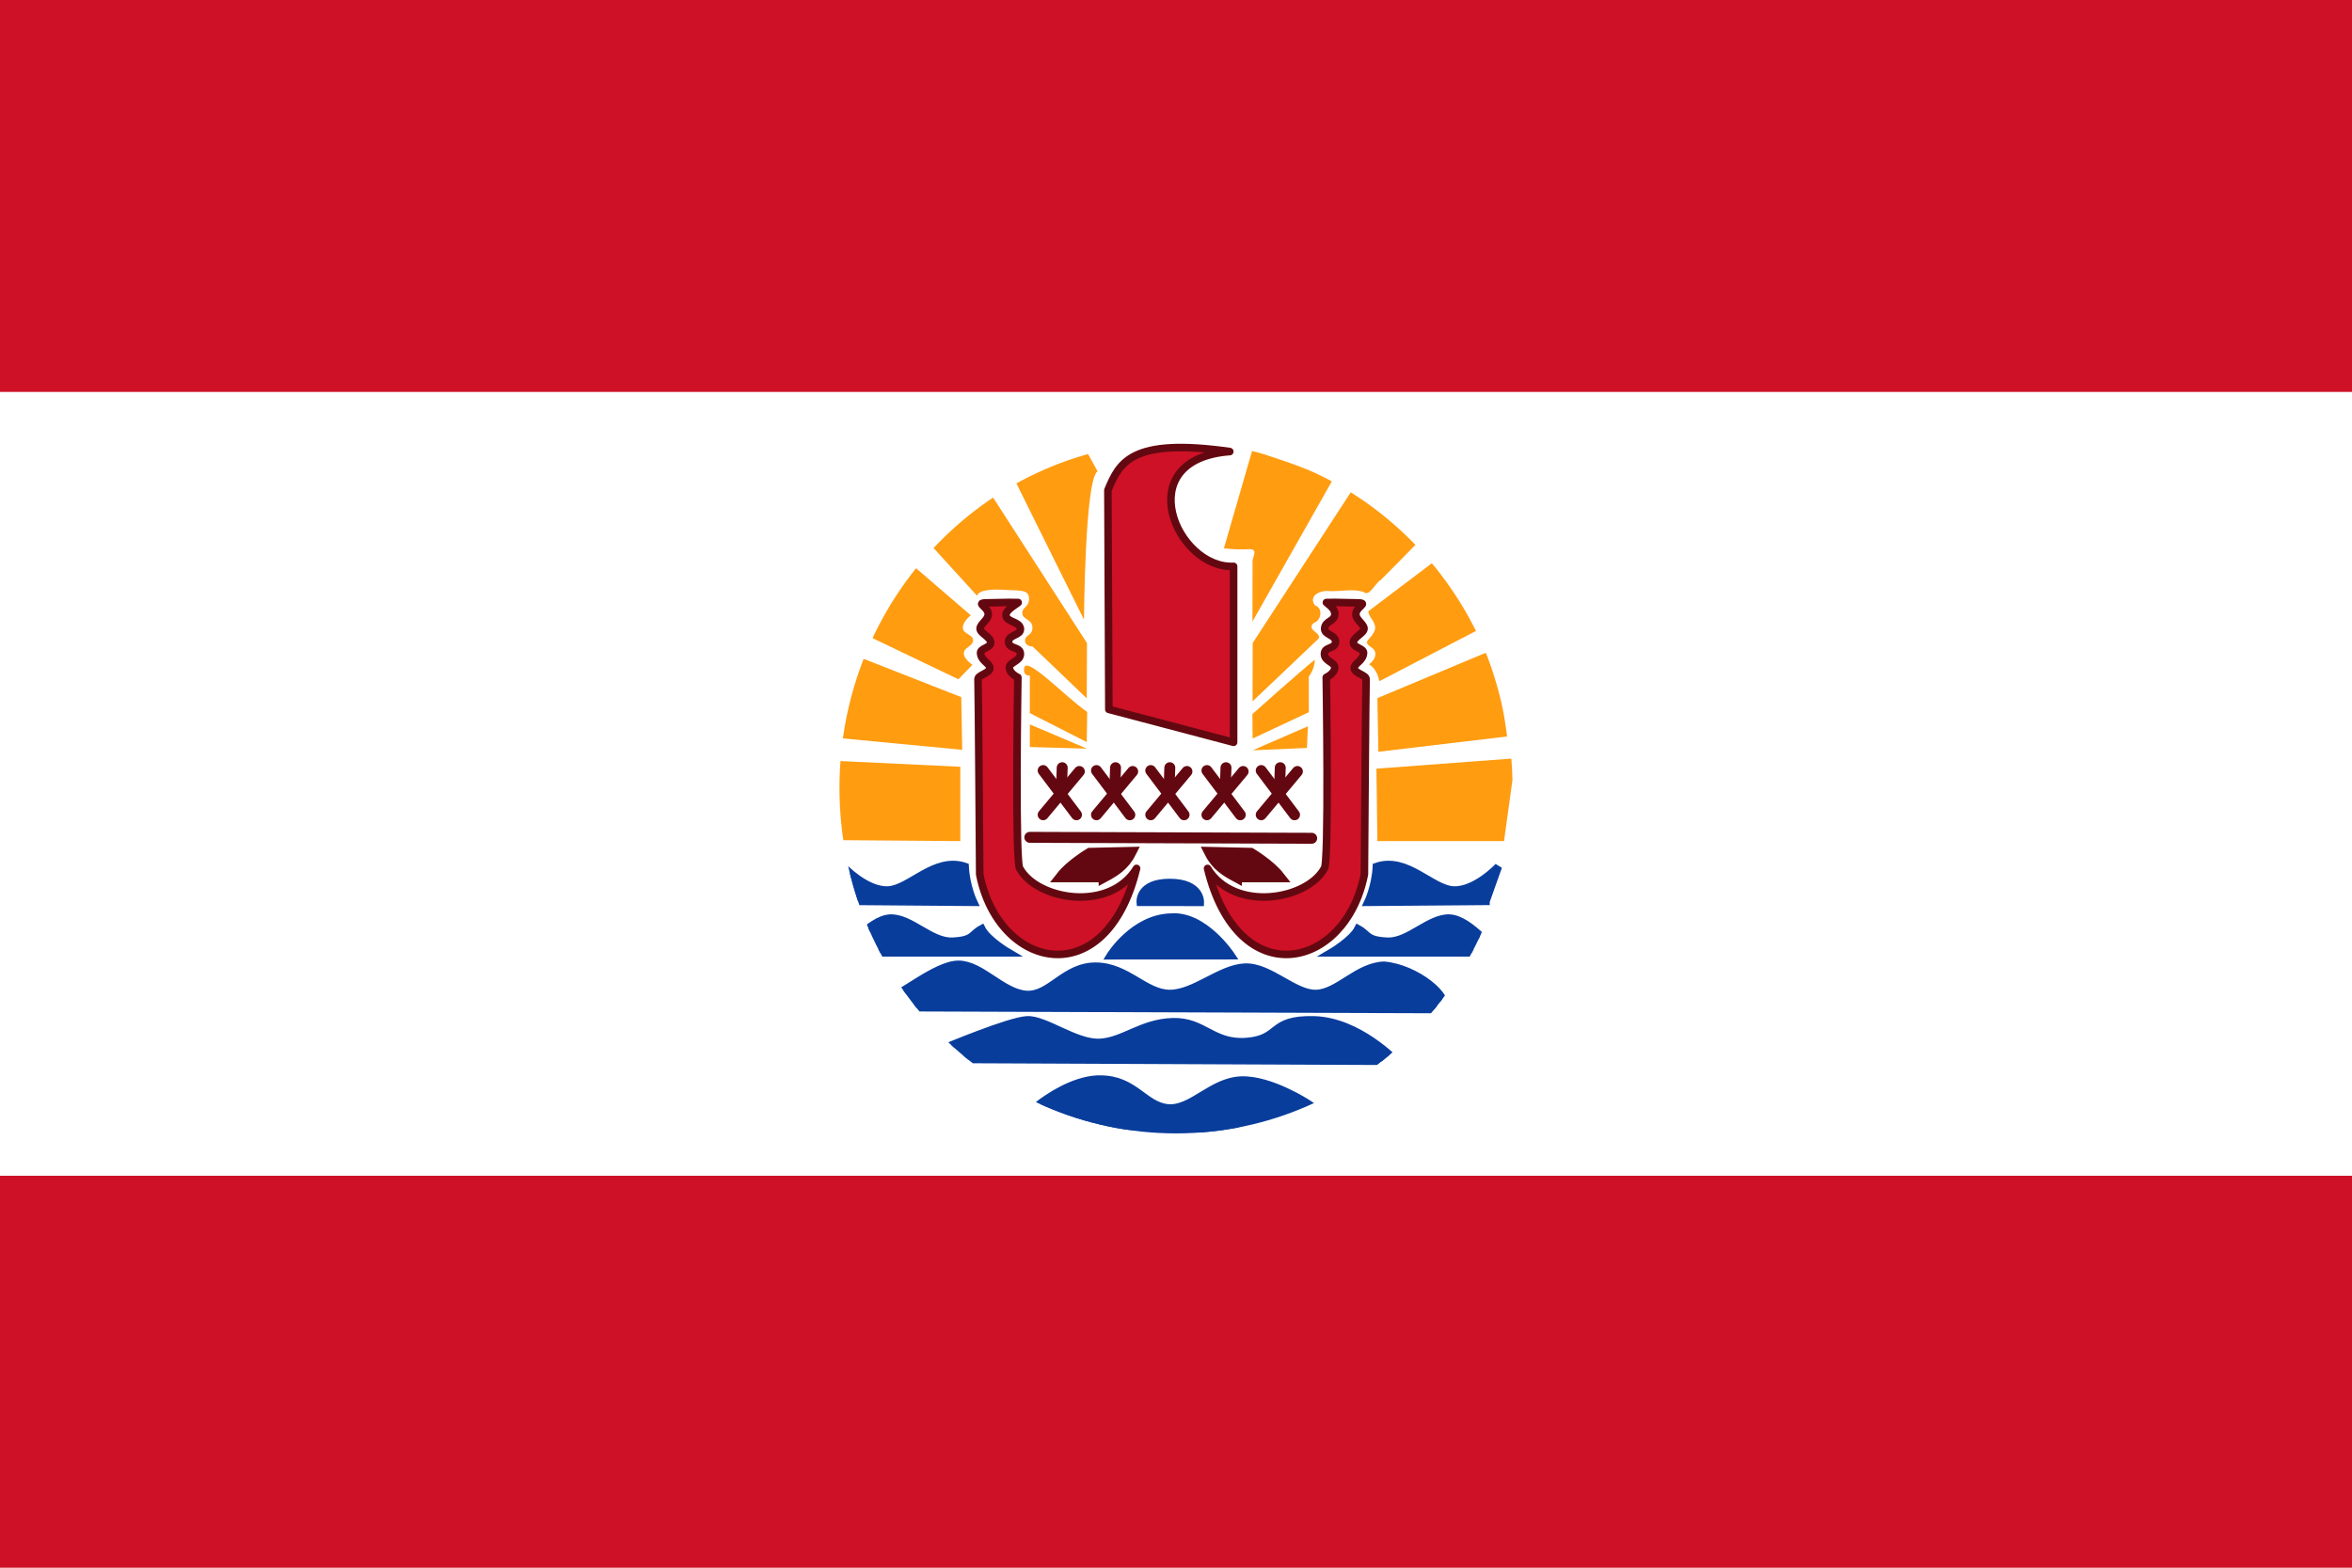
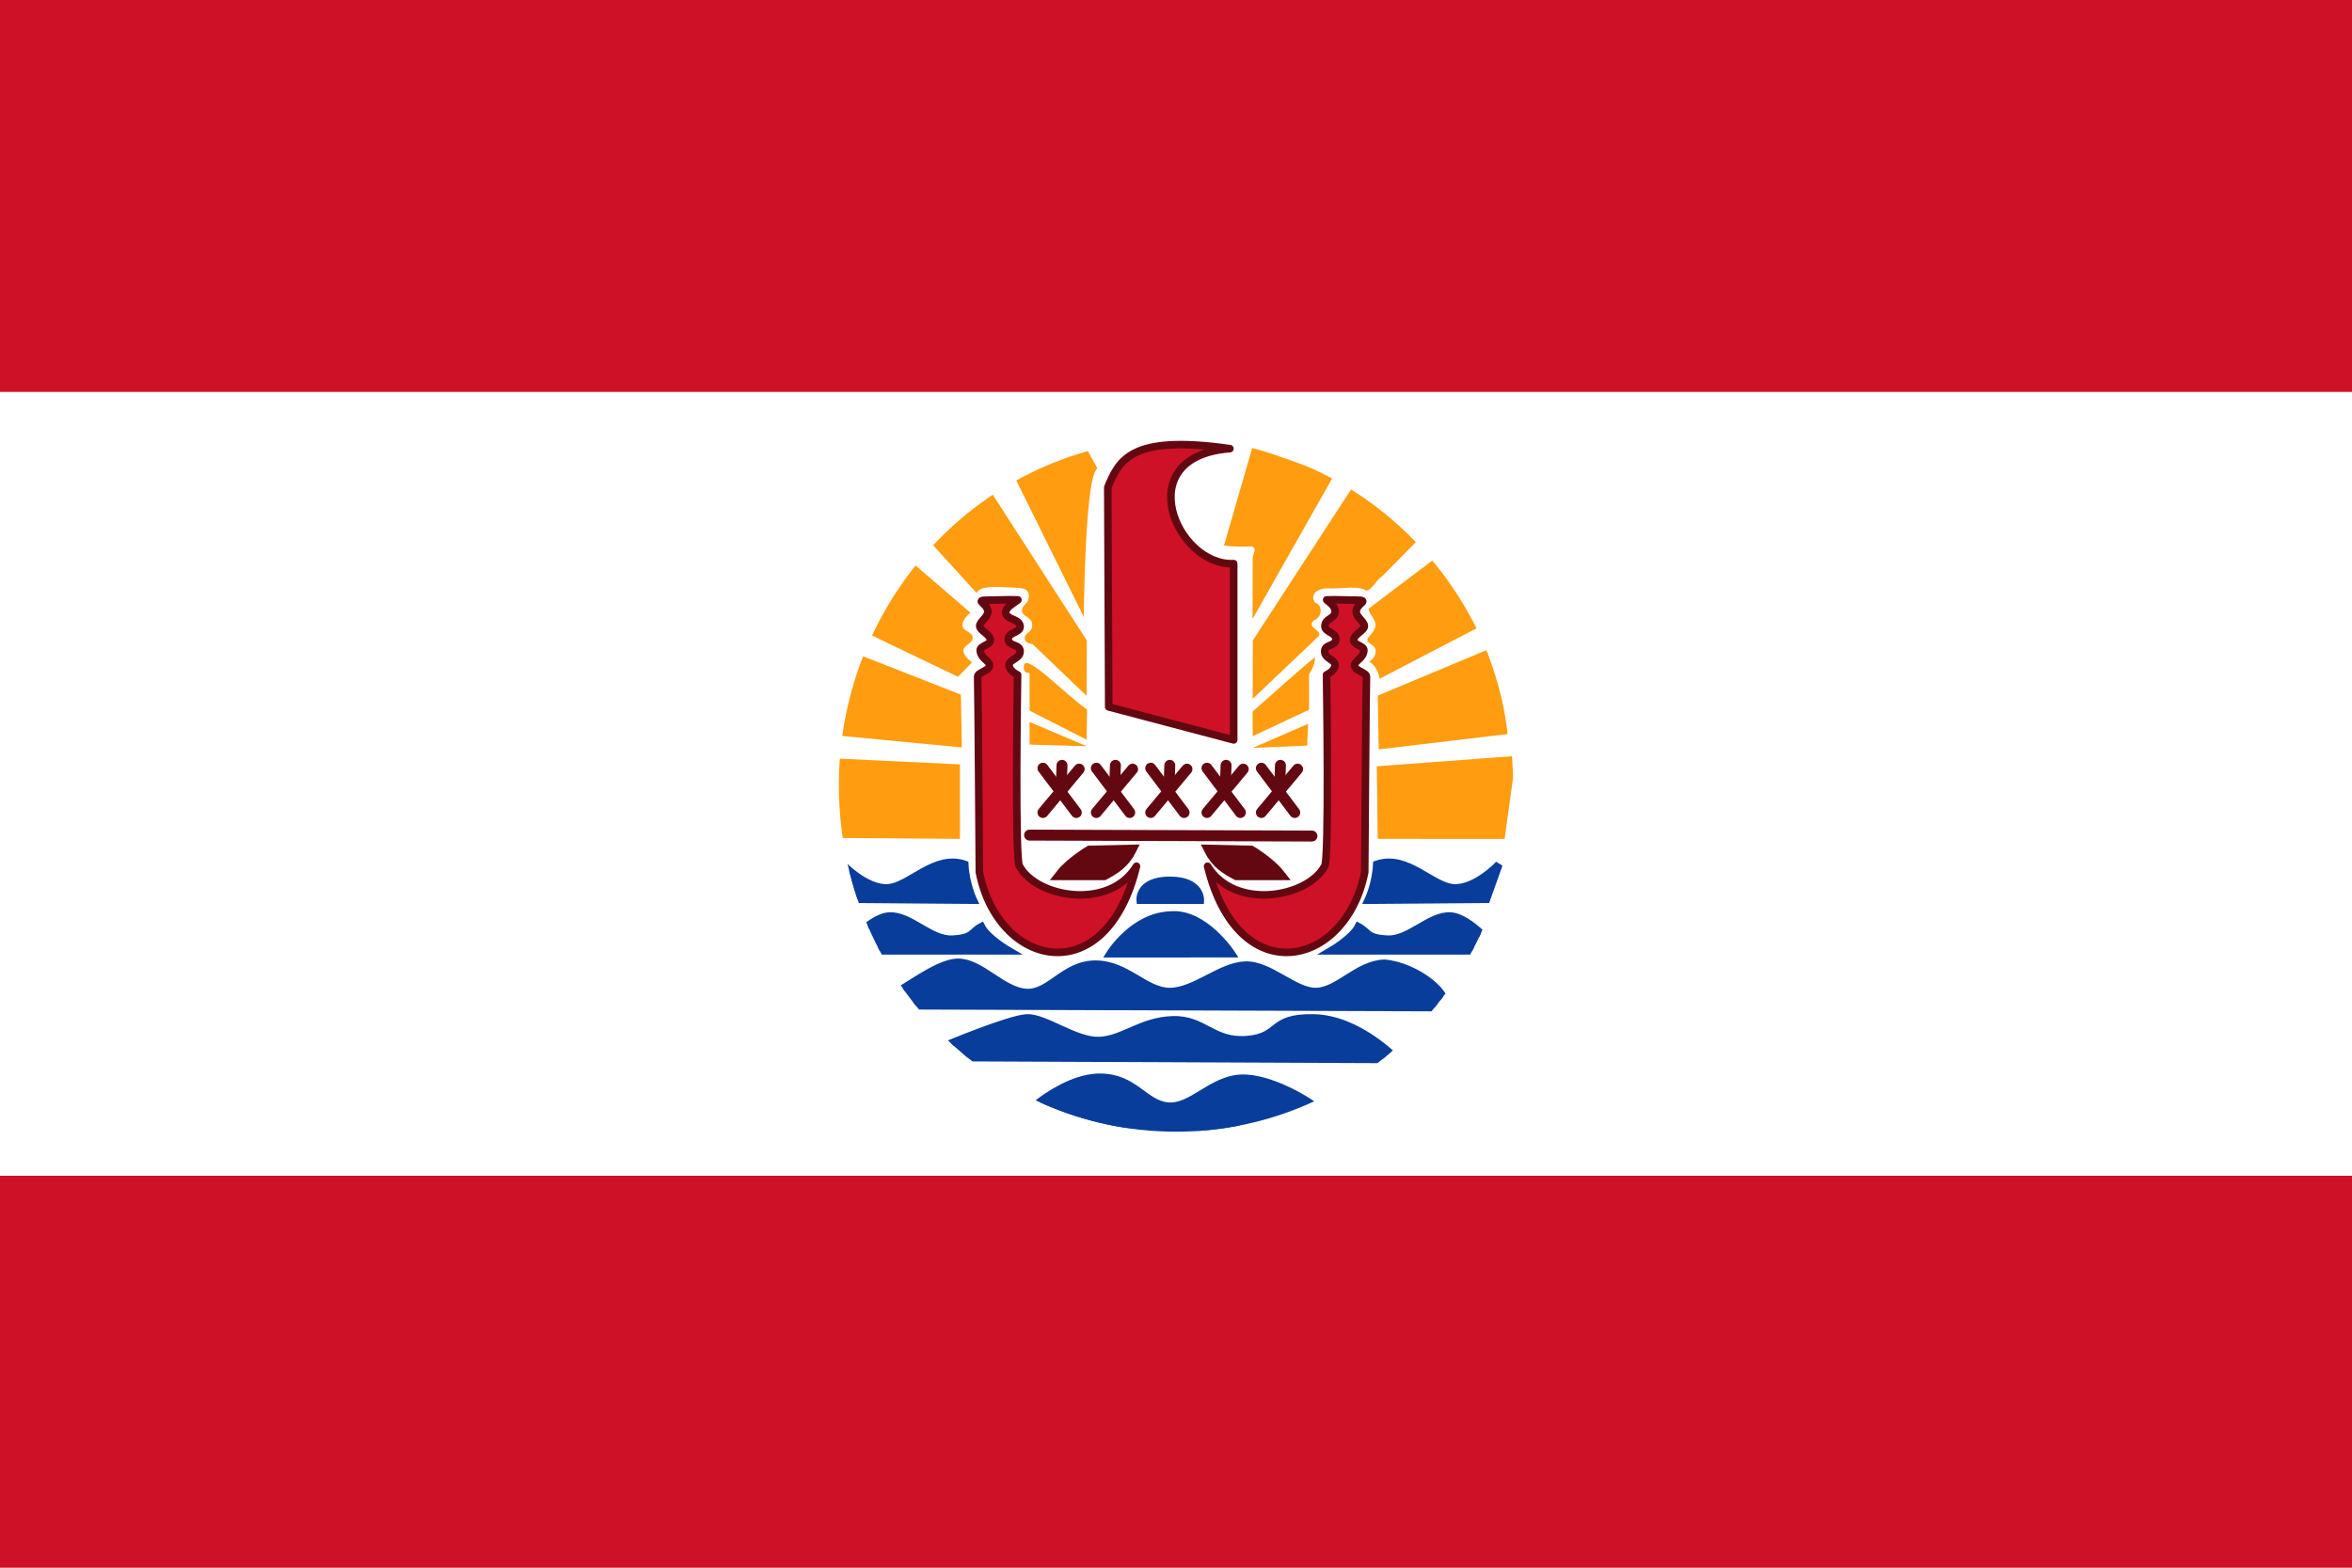
- <svg xmlns="http://www.w3.org/2000/svg" xmlns:xlink="http://www.w3.org/1999/xlink" id="svg92" version="1.1" height="400" width="600">
-   <defs id="defs96" />
-   <clipPath id="c">
-     <ellipse id="ellipse2" ry="88.189" rx="85.849" cy="201" cx="300" />
+ <svg xmlns="http://www.w3.org/2000/svg" xmlns:xlink="http://www.w3.org/1999/xlink" height="400" width="600">
+   <clipPath id="a">
+     <ellipse cx="300" cy="201" rx="85.849" ry="88.189" />
  </clipPath>
-   <rect style="fill:#ce1126;fill-opacity:1" id="rect5" fill="#ce1126" height="400" width="600" />
-   <rect id="rect7" fill="#fff" y="100" height="200" width="600" />
-   <g id="g90" clip-path="url(#c)">
-     <g style="fill:#ff9c10" id="g37">
-       <path id="path9" d="m 277.29,191.02 -14.575,-0.419 v -5.762 l 14.575,6.182 z" />
-       <path id="path11" d="m 277.23,189.34 -14.515,-7.383 v -9.602 c 0,0 -1.701,0.239 -1.458,-1.681 0.08,-4.001 10.667,7.303 16.093,10.984 l -0.121,7.683 z" />
-       <path id="path13" d="m 214.37,214.37 30.606,0.24 v -18.966 l -34.98,-1.67 4.373,20.405 z" />
-       <path id="path15" d="m 212.91,188.2 32.551,3.121 -0.242,-13.444 -31.822,-12.484 -0.487,22.807 z" />
-       <path id="path17" d="m 219.47,161.32 25.021,12.003 3.573,-3.686 c 0,0 -2.301,-1.567 -2.187,-3.008 0.043,-1.458 2.315,-1.679 2.358,-3.262 0.042,-1.458 -2.573,-1.633 -2.601,-3.092 -0.171,-1.581 2.015,-3.276 2.015,-3.276 l -22.591,-19.446 -5.588,23.768 z" />
-       <path id="path19" d="m 383.68,214.61 h -32.307 l -0.242,-18.485 35.464,-2.641 -2.915,21.127 z" />
-       <path id="path21" d="m 384.47,187.91 c -0.408,-3.001 -0.836,-5.995 -1.531,-8.938 -0.931,-3.94 -2.121,-7.817 -3.562,-11.594 -0.106,-0.279 -0.266,-0.535 -0.375,-0.812 l -27.625,11.562 0.25,13.688 32.844,-3.906 z" />
-       <path id="path23" d="m 365.59,143.47 c -5.51,4.167 -11.021,8.333 -16.531,12.5 0.027,1.196 1.219,2.116 1.548,3.26 0.763,1.606 -0.754,3.026 -1.692,4.161 -0.761,1.047 0.879,1.581 1.424,2.199 1.2,1.232 0.155,3.162 -1.123,3.879 1.54,0.921 2.317,2.645 2.656,4.344 8.25,-4.292 16.5,-8.583 24.75,-12.875 -2.96,-6.236 -6.651,-12.132 -11.031,-17.468 z" />
-       <path id="path25" d="m 319.56,191.44 13.845,-0.599 0.242,-5.524 -14.088,6.123 z" />
-       <path id="path27" d="m 319.55,188.44 -0.059,-6.241 c 0,0 13.115,-11.703 15.909,-13.864 0,2.401 -1.517,4.26 -1.517,4.26 v 9.123 l -14.332,6.722 z" />
-       <path id="path29" d="m 234.54,135.87 c 0.242,0.24 14.718,16.14 14.718,16.14 0.406,-1.507 3.744,-1.736 7.144,-1.495 3.402,0.239 6.113,-0.225 6.113,2.176 0,2.4 -1.726,2.059 -1.726,3.74 0,1.681 2.586,1.54 2.586,3.698 0,2.161 -1.875,1.72 -1.885,3.393 -0.006,1.383 1.956,1.457 1.956,1.457 l 13.785,13.205 0.06,-14.105 -28.42,-44.052 -14.331,15.845 z" />
-       <path id="path31" d="m 257.28,119.19 c 0.216,0.641 19.25,38.906 19.25,38.906 0,0 0.216,-35.913 3.46,-37.837 l -5.407,-9.834 -17.303,8.765 z" />
-       <path id="path33" d="m 319.41,115.06 c -2.396,8.281 -4.792,16.562 -7.188,24.844 2.241,0.267 4.504,0.339 6.756,0.214 2.025,0.174 0.448,2.072 0.555,3.195 -0.01,5.093 -0.02,10.186 -0.03,15.278 6.771,-11.958 13.542,-23.917 20.312,-35.875 -4.67,-2.438 -9.627,-4.248 -14.616,-5.905 -1.902,-0.671 -3.836,-1.253 -5.79,-1.751 z" />
-       <path id="path35" d="m 344.69,125.44 c -8.375,12.875 -16.75,25.75 -25.125,38.625 -0.01,4.958 -0.021,9.917 -0.031,14.875 5.594,-5.322 11.217,-10.617 16.794,-15.957 1.058,-1.499 -3.36,-2.233 -1.151,-4.059 2.001,-0.631 2.34,-3.863 0.233,-4.484 -1.736,-2.549 1.57,-3.899 3.653,-3.62 2.901,0.132 5.889,-0.631 8.725,0.174 1.562,1.493 3,-2.255 4.532,-3.099 3.03,-3.048 6.063,-6.092 9.059,-9.174 -4.937,-5.146 -10.573,-9.615 -16.688,-13.282 z" />
+   <path d="m0 0h600v400h-600z" fill="#ce1126" />
+   <path d="m0 100h600v200h-600z" fill="#fff" />
+   <g clip-path="url(#a)" stroke-width=".998" transform="matrix(1.001759 0 0 1.001758 -.527671 -.947282)">
+     <g fill="#ff9c10" stroke-width=".998">
+       <path d="m262.715 190.601v-5.762l14.575 6.182z" />
+       <path d="m262.715 181.957v-9.602s-1.701.239-1.458-1.681c.08-4.001 10.667 7.303 16.093 10.984l-.121 7.682z" />
+       <path d="m244.976 214.61v-18.966l-34.98-1.67 4.374 20.4z" />
+       <path d="m245.461 191.321-.242-13.444-31.822-12.484-.487 22.807z" />
+       <path d="m244.491 173.323 3.573-3.686s-2.301-1.567-2.187-3.008c.043-1.458 2.315-1.679 2.358-3.262.042-1.458-2.573-1.633-2.601-3.092-.171-1.581 2.015-3.276 2.015-3.276l-22.591-19.446-5.588 23.768z" />
+       <path d="m351.373 214.61-.242-18.485 35.464-2.641-2.915 21.127z" />
+       <path d="m384.47 187.91c-.408-3.001-.836-5.995-1.531-8.938-.931-3.94-2.121-7.817-3.562-11.594-.106-.279-.266-.535-.375-.812l-27.625 11.562.25 13.688z" />
+       <path d="m365.59 143.47c-5.51 4.167-11.021 8.333-16.531 12.5.027 1.196 1.219 2.116 1.548 3.26.763 1.606-.754 3.026-1.692 4.161-.761 1.047.879 1.581 1.424 2.199 1.2 1.232.155 3.162-1.123 3.879 1.54.921 2.317 2.645 2.656 4.344 8.25-4.292 16.5-8.583 24.75-12.875-2.96-6.236-6.652-12.133-11.031-17.468z" />
+       <path d="m333.405 190.841.242-5.524-14.088 6.123z" />
+       <path d="m319.491 182.199s13.115-11.703 15.909-13.864c0 2.401-1.517 4.26-1.517 4.26v9.123l-14.332 6.721z" />
+       <path d="m234.54 135.87 14.718 16.14c.406-1.507 3.744-1.736 7.144-1.495 3.402.239 6.113-.225 6.113 2.176 0 2.4-1.726 2.059-1.726 3.74s2.586 1.54 2.586 3.698c0 2.161-1.875 1.72-1.885 3.393-.006 1.383 1.956 1.457 1.956 1.457l13.785 13.205.06-14.105-28.42-44.052z" />
+       <path d="m257.28 119.19 19.25 38.906s.216-35.913 3.46-37.837l-5.407-9.834z" />
+       <path d="m319.41 115.06c-2.396 8.281-4.792 16.562-7.188 24.844 2.241.267 4.504.339 6.756.214 2.025.174.448 2.072.555 3.195-.01 5.093-.02 10.186-.03 15.278 6.771-11.958 13.542-23.917 20.312-35.875-4.67-2.438-9.627-4.248-14.616-5.905-1.902-.671-3.835-1.253-5.79-1.751z" />
+       <path d="m344.69 125.44-25.125 38.625-.031 14.875c5.594-5.322 11.217-10.617 16.794-15.957 1.058-1.499-3.36-2.233-1.151-4.059 2.001-.631 2.34-3.863.233-4.484-1.736-2.549 1.57-3.899 3.653-3.62 2.901.132 5.889-.631 8.725.174 1.562 1.493 3-2.255 4.532-3.099 3.03-3.048 6.063-6.092 9.059-9.174-4.937-5.146-10.573-9.615-16.688-13.282z" />
    </g>
-     <g style="fill:#083d9c;stroke:#083d9c;stroke-width:1.932" id="g57">
-       <path style="stroke-width:2.057" id="path39" d="m 279.88,275.41 c -6.178,0.349 -12.334,4.518 -15.219,6.75 5.18,2.267 10.71,4.037 16.594,5.25 9.375,1.574 18.75,1.562 28.125,1.562 1.53,-0.193 3.045,-0.411 4.531,-0.656 l 19.75,-6.656 c 0,0 -9.501,-6.271 -17.031,-6 -7.531,0.271 -12.615,7.638 -18.688,7.094 -6.073,-0.544 -8.505,-7.344 -17.25,-7.344 -0.273,0 -0.539,-0.015 -0.812,0 z" />
-       <path id="path41" d="m 244.01,270.31 112.23,0.48 c 0,0 -9.716,-10.323 -21.134,-10.563 -11.417,-0.242 -8.258,4.801 -17.003,5.52 -8.744,0.721 -10.932,-5.281 -18.948,-5.041 -8.015,0.239 -12.632,5.041 -18.703,5.282 -6.073,0.239 -13.846,-6.003 -18.462,-5.761 -4.616,0.239 -21.134,7.201 -21.134,7.201 l 3.158,2.881 z" />
-       <path id="path43" d="m 229.68,257.1 138.46,0.481 c 2.186,-3.121 -6.802,-10.563 -15.06,-11.284 -6.804,0.239 -11.66,6.962 -17.247,7.203 -5.587,0.239 -11.902,-6.963 -18.219,-6.722 -6.315,0.239 -12.874,6.722 -19.19,6.722 -6.315,0 -10.931,-6.963 -18.946,-6.963 -8.016,0 -11.66,7.683 -17.733,7.203 -6.074,-0.48 -11.418,-7.682 -17.247,-7.682 -5.83,0 -15.546,8.642 -17.489,8.162 -1.943,-0.48 2.428,3.601 2.672,2.881 z" />
-       <path id="path45" d="m 283.21,243.86 30.908,-0.018 c 0,0 -6.92,-10.55 -15.449,-9.823 -9.502,0.246 -15.459,9.841 -15.459,9.841 z" />
-       <path id="path47" d="m 381.77,243.12 h -42.294 c 0,0 5.474,-3.197 6.966,-6.147 2.736,1.476 1.99,2.95 7.464,3.196 5.473,0.246 10.697,-6.146 15.923,-5.9 5.224,0.246 11.941,9.097 11.941,8.851 z" />
-       <path id="path49" d="m 215.1,243.12 h 42.294 c 0,0 -5.474,-3.197 -6.966,-6.147 -2.736,1.476 -1.99,2.95 -7.464,3.196 -5.472,0.246 -10.697,-6.146 -15.923,-5.9 -5.224,0.246 -11.941,9.097 -11.941,8.851 z" />
-       <path id="path51" d="m 218.26,229.98 30.121,0.239 c 0,0 -1.943,-4.08 -2.186,-9.122 -7.775,-2.64 -14.09,5.761 -19.677,6.002 -5.586,0.239 -11.415,-6.002 -11.415,-6.002 l 3.157,8.882 z" />
-       <path id="path53" d="m 379.07,229.98 -30.122,0.239 c 0,0 1.944,-4.08 2.186,-9.122 7.774,-2.64 14.089,5.761 19.677,6.002 5.587,0.239 11.416,-6.002 11.416,-6.002 l -3.157,8.882 z" />
-       <path id="path55" d="m 290.89,230.22 15.302,0.008 c 0,0 0.244,-5.049 -7.773,-5.049 -8.016,0 -7.529,5.041 -7.529,5.041 z" />
+     <g fill="#083d9c" stroke="#083d9c" stroke-width="1.929">
+       <path d="m279.88 275.41c-6.178.349-12.334 4.518-15.219 6.75 5.18 2.267 10.71 4.037 16.594 5.25 9.375 1.574 18.75 1.562 28.125 1.562 1.53-.193 3.045-.411 4.531-.656l19.75-6.656s-9.501-6.271-17.031-6c-7.531.271-12.615 7.638-18.688 7.094-6.073-.544-8.505-7.344-17.25-7.344-.273 0-.539-.015-.812-0z" stroke-width="2.053" />
+       <g stroke-width="1.929">
+         <path d="m356.24 270.791s-9.716-10.323-21.134-10.563c-11.417-.242-8.258 4.801-17.003 5.52-8.744.721-10.932-5.281-18.948-5.041-8.015.239-12.632 5.041-18.703 5.282-6.073.239-13.846-6.003-18.462-5.761-4.616.239-21.134 7.201-21.134 7.201l3.154 2.881z" />
+         <path d="m229.68 257.1 138.46.481c2.186-3.121-6.802-10.563-15.06-11.284-6.804.239-11.66 6.962-17.247 7.203-5.587.239-11.902-6.963-18.219-6.722-6.315.239-12.874 6.722-19.19 6.722-6.315 0-10.931-6.963-18.946-6.963-8.016 0-11.66 7.683-17.733 7.203-6.074-.48-11.418-7.682-17.247-7.682-5.83 0-15.546 8.642-17.489 8.162-1.943-.48 2.671 2.881 2.671 2.881z" />
+         <path d="m283.21 243.86 30.908-.018s-6.92-10.55-15.449-9.823c-9.502.246-15.459 9.841-15.459 9.841z" />
+         <path d="m381.77 243.12h-42.294s5.474-3.197 6.966-6.147c2.736 1.476 1.99 2.95 7.464 3.196 5.473.246 10.697-6.146 15.923-5.9 5.224.246 11.941 8.851 11.941 8.851z" />
+         <path d="m215.1 243.12h42.294s-5.474-3.197-6.966-6.147c-2.736 1.476-1.99 2.95-7.464 3.196-5.472.246-10.697-6.146-15.923-5.9-5.224.246-11.941 8.851-11.941 8.851z" />
+         <path d="m248.381 230.219s-1.943-4.08-2.186-9.122c-7.775-2.64-14.09 5.761-19.677 6.002-5.586.239-11.415-6.002-11.415-6.002l3.157 8.882z" />
+         <path d="m379.07 229.98-30.122.239s1.944-4.08 2.186-9.122c7.774-2.64 14.089 5.761 19.677 6.002 5.587.239 11.416-6.002 11.416-6.002z" />
+         <path d="m290.89 230.22 15.302.008s.244-5.049-7.773-5.049c-8.016 0-7.529 5.041-7.529 5.041z" />
+       </g>
    </g>
-     <g style="fill:#ce1126;stroke:#630810;stroke-width:1.932;stroke-linejoin:round" id="g65">
-       <path id="path59" d="m 282.87,181 31.823,8.403 v -44.895 c -14.576,0.721 -26.72,-27.368 -0.972,-29.288 -25.263,-3.602 -28.179,2.881 -31.093,9.843 l 0.242,55.937 z" />
-       <path id="path61" d="m 289.94,221.58 c -6.921,11.33 -25.425,7.97 -29.752,0.06 -1.296,-0.363 -0.53,-48.8 -0.53,-48.8 0,0 -2.067,-0.931 -2.163,-2.42 -0.095,-1.504 2.811,-1.641 2.811,-3.566 0,-1.924 -2.968,-1.17 -3.027,-3.106 0.013,-1.851 3.168,-1.596 3.027,-3.307 -0.167,-1.928 -3.534,-1.643 -3.677,-3.421 -0.109,-1.412 2.409,-2.644 3.108,-3.279 l -2.351,-0.034 -5.3,0.107 c -3.765,0.004 0.065,0.811 0.01,2.958 -0.035,1.403 -1.909,2.336 -2.077,3.555 -0.059,1.252 2.683,2.131 2.717,3.634 0.031,1.341 -2.694,1.432 -2.596,2.678 0.169,2.108 2.414,2.572 2.38,3.849 -0.035,1.275 -3.021,1.761 -3.029,2.778 0.104,1.968 0.432,49.807 0.432,49.807 4.758,24.37 32.228,30.569 40.015,-1.496 z" />
-       <path id="path63" d="m 308.05,221.58 c 6.921,11.33 25.424,7.97 29.751,0.06 1.296,-0.363 0.53,-48.8 0.53,-48.8 0,0 2.067,-0.931 2.162,-2.42 0.095,-1.504 -2.629,-1.641 -2.629,-3.566 0,-1.924 2.786,-1.17 2.845,-3.106 -0.012,-1.851 -2.925,-1.716 -2.784,-3.428 0.166,-1.928 2.453,-1.702 2.583,-3.48 0.109,-1.531 -1.436,-2.464 -2.136,-3.099 l 2.23,-0.034 5.299,0.107 c 3.766,0.004 -0.065,0.811 -0.009,2.958 0.034,1.403 1.909,2.336 2.077,3.555 0.059,1.252 -2.684,2.131 -2.718,3.634 -0.03,1.341 2.695,1.432 2.596,2.678 -0.169,2.108 -2.414,2.572 -2.38,3.849 0.034,1.275 3.021,1.761 3.028,2.778 -0.103,1.968 -0.432,49.807 -0.432,49.807 -4.759,24.37 -32.228,30.569 -40.015,-1.496 z" />
-     </g>
-     <g style="fill:#630810;stroke:#630810;stroke-width:2.792;stroke-linecap:round" id="g88">
-       <path id="path67" d="m 281.66,223.73 c 2.672,-1.442 5.101,-2.881 6.802,-6.243 l -10.446,0.239 c 0,0 -4.856,2.882 -7.287,6.003 h 10.931 z" />
-       <path id="path69" d="m 315.42,223.73 c -2.672,-1.442 -5.1,-2.881 -6.801,-6.243 l 10.445,0.239 c 0,0 4.857,2.882 7.287,6.003 h -10.931 z" />
-       <path id="path71" d="m 262.71,213.65 71.903,0.239" />
-       <g id="x">
-         <path id="path73" d="m 266.11,196.61 8.502,11.284" />
-         <path id="path75" d="m 266.11,207.89 9.232,-11.043" />
-         <path id="path77" d="m 270.97,195.88 -0.243,6.962" />
+     <g stroke="#630810">
+       <g fill="#ce1126" stroke-linejoin="round" stroke-width="1.929">
+         <path d="m282.87 181 31.823 8.403v-44.895c-14.576.721-26.72-27.368-.972-29.288-25.263-3.602-28.179 2.881-31.093 9.843l.242 55.937z" />
+         <path d="m289.94 221.58c-6.921 11.33-25.425 7.97-29.752.06-1.296-.363-.53-48.8-.53-48.8s-2.067-.931-2.163-2.42c-.095-1.504 2.811-1.641 2.811-3.566 0-1.924-2.968-1.17-3.027-3.106.013-1.851 3.168-1.596 3.027-3.307-.167-1.928-3.534-1.643-3.677-3.421-.109-1.412 2.409-2.644 3.108-3.279l-2.351-.034-5.3.107c-3.765.004.065.811.01 2.958-.035 1.403-1.909 2.336-2.077 3.555-.059 1.252 2.683 2.131 2.717 3.634.031 1.341-2.694 1.432-2.596 2.678.169 2.108 2.414 2.572 2.38 3.849-.035 1.275-3.021 1.761-3.029 2.778.104 1.968.432 49.807.432 49.807 4.758 24.37 32.228 30.57 40.015-1.495z" />
+         <path d="m308.05 221.58c6.921 11.33 25.424 7.97 29.751.06 1.296-.363.53-48.8.53-48.8s2.067-.931 2.162-2.42c.095-1.504-2.629-1.641-2.629-3.566 0-1.924 2.786-1.17 2.845-3.106-.012-1.851-2.925-1.716-2.784-3.428.166-1.928 2.453-1.702 2.583-3.48.109-1.531-1.436-2.464-2.136-3.099l2.23-.034 5.299.107c3.766.004-.065.811-.009 2.958.034 1.403 1.909 2.336 2.077 3.555.059 1.252-2.684 2.131-2.718 3.634-.03 1.341 2.695 1.432 2.596 2.678-.169 2.108-2.414 2.572-2.38 3.849.034 1.275 3.021 1.761 3.028 2.778-.103 1.968-.432 49.807-.432 49.807-4.759 24.37-32.228 30.57-40.015-1.495z" />
      </g>
-       <use height="100%" width="100%" y="0" id="use80" x="13.604" xlink:href="#x" />
-       <use height="100%" width="100%" y="0" id="use82" x="27.45" xlink:href="#x" />
-       <use height="100%" width="100%" y="0" id="use84" x="41.782" xlink:href="#x" />
-       <use height="100%" width="100%" y="0" id="use86" x="55.628" xlink:href="#x" />
+       <g fill="#630810" stroke-linecap="round" stroke-width="2.787">
+         <path d="m281.66 223.73c2.672-1.442 5.101-2.881 6.802-6.243l-10.446.239s-4.856 2.882-7.287 6.003z" stroke-width="2.787" />
+         <path d="m315.42 223.73c-2.672-1.442-5.1-2.881-6.801-6.243l10.445.239s4.857 2.882 7.287 6.003z" stroke-width="2.787" />
+         <path d="m262.71 213.65 71.903.239" stroke-width="2.787" />
+         <g id="b" stroke-width="2.787">
+           <path d="m266.11 196.61 8.502 11.284" stroke-width="2.787" />
+           <path d="m266.11 207.89 9.232-11.043" stroke-width="2.787" />
+           <path d="m270.97 195.88-.243 6.962" stroke-width="2.787" />
+         </g>
+         <g stroke-width="2.787">
+           <use height="100%" width="100%" x="13.604" xlink:href="#b" />
+           <use height="100%" width="100%" x="27.45" xlink:href="#b" />
+           <use height="100%" width="100%" x="41.782" xlink:href="#b" />
+           <use height="100%" width="100%" x="55.628" xlink:href="#b" />
+         </g>
+       </g>
    </g>
  </g>
</svg>
